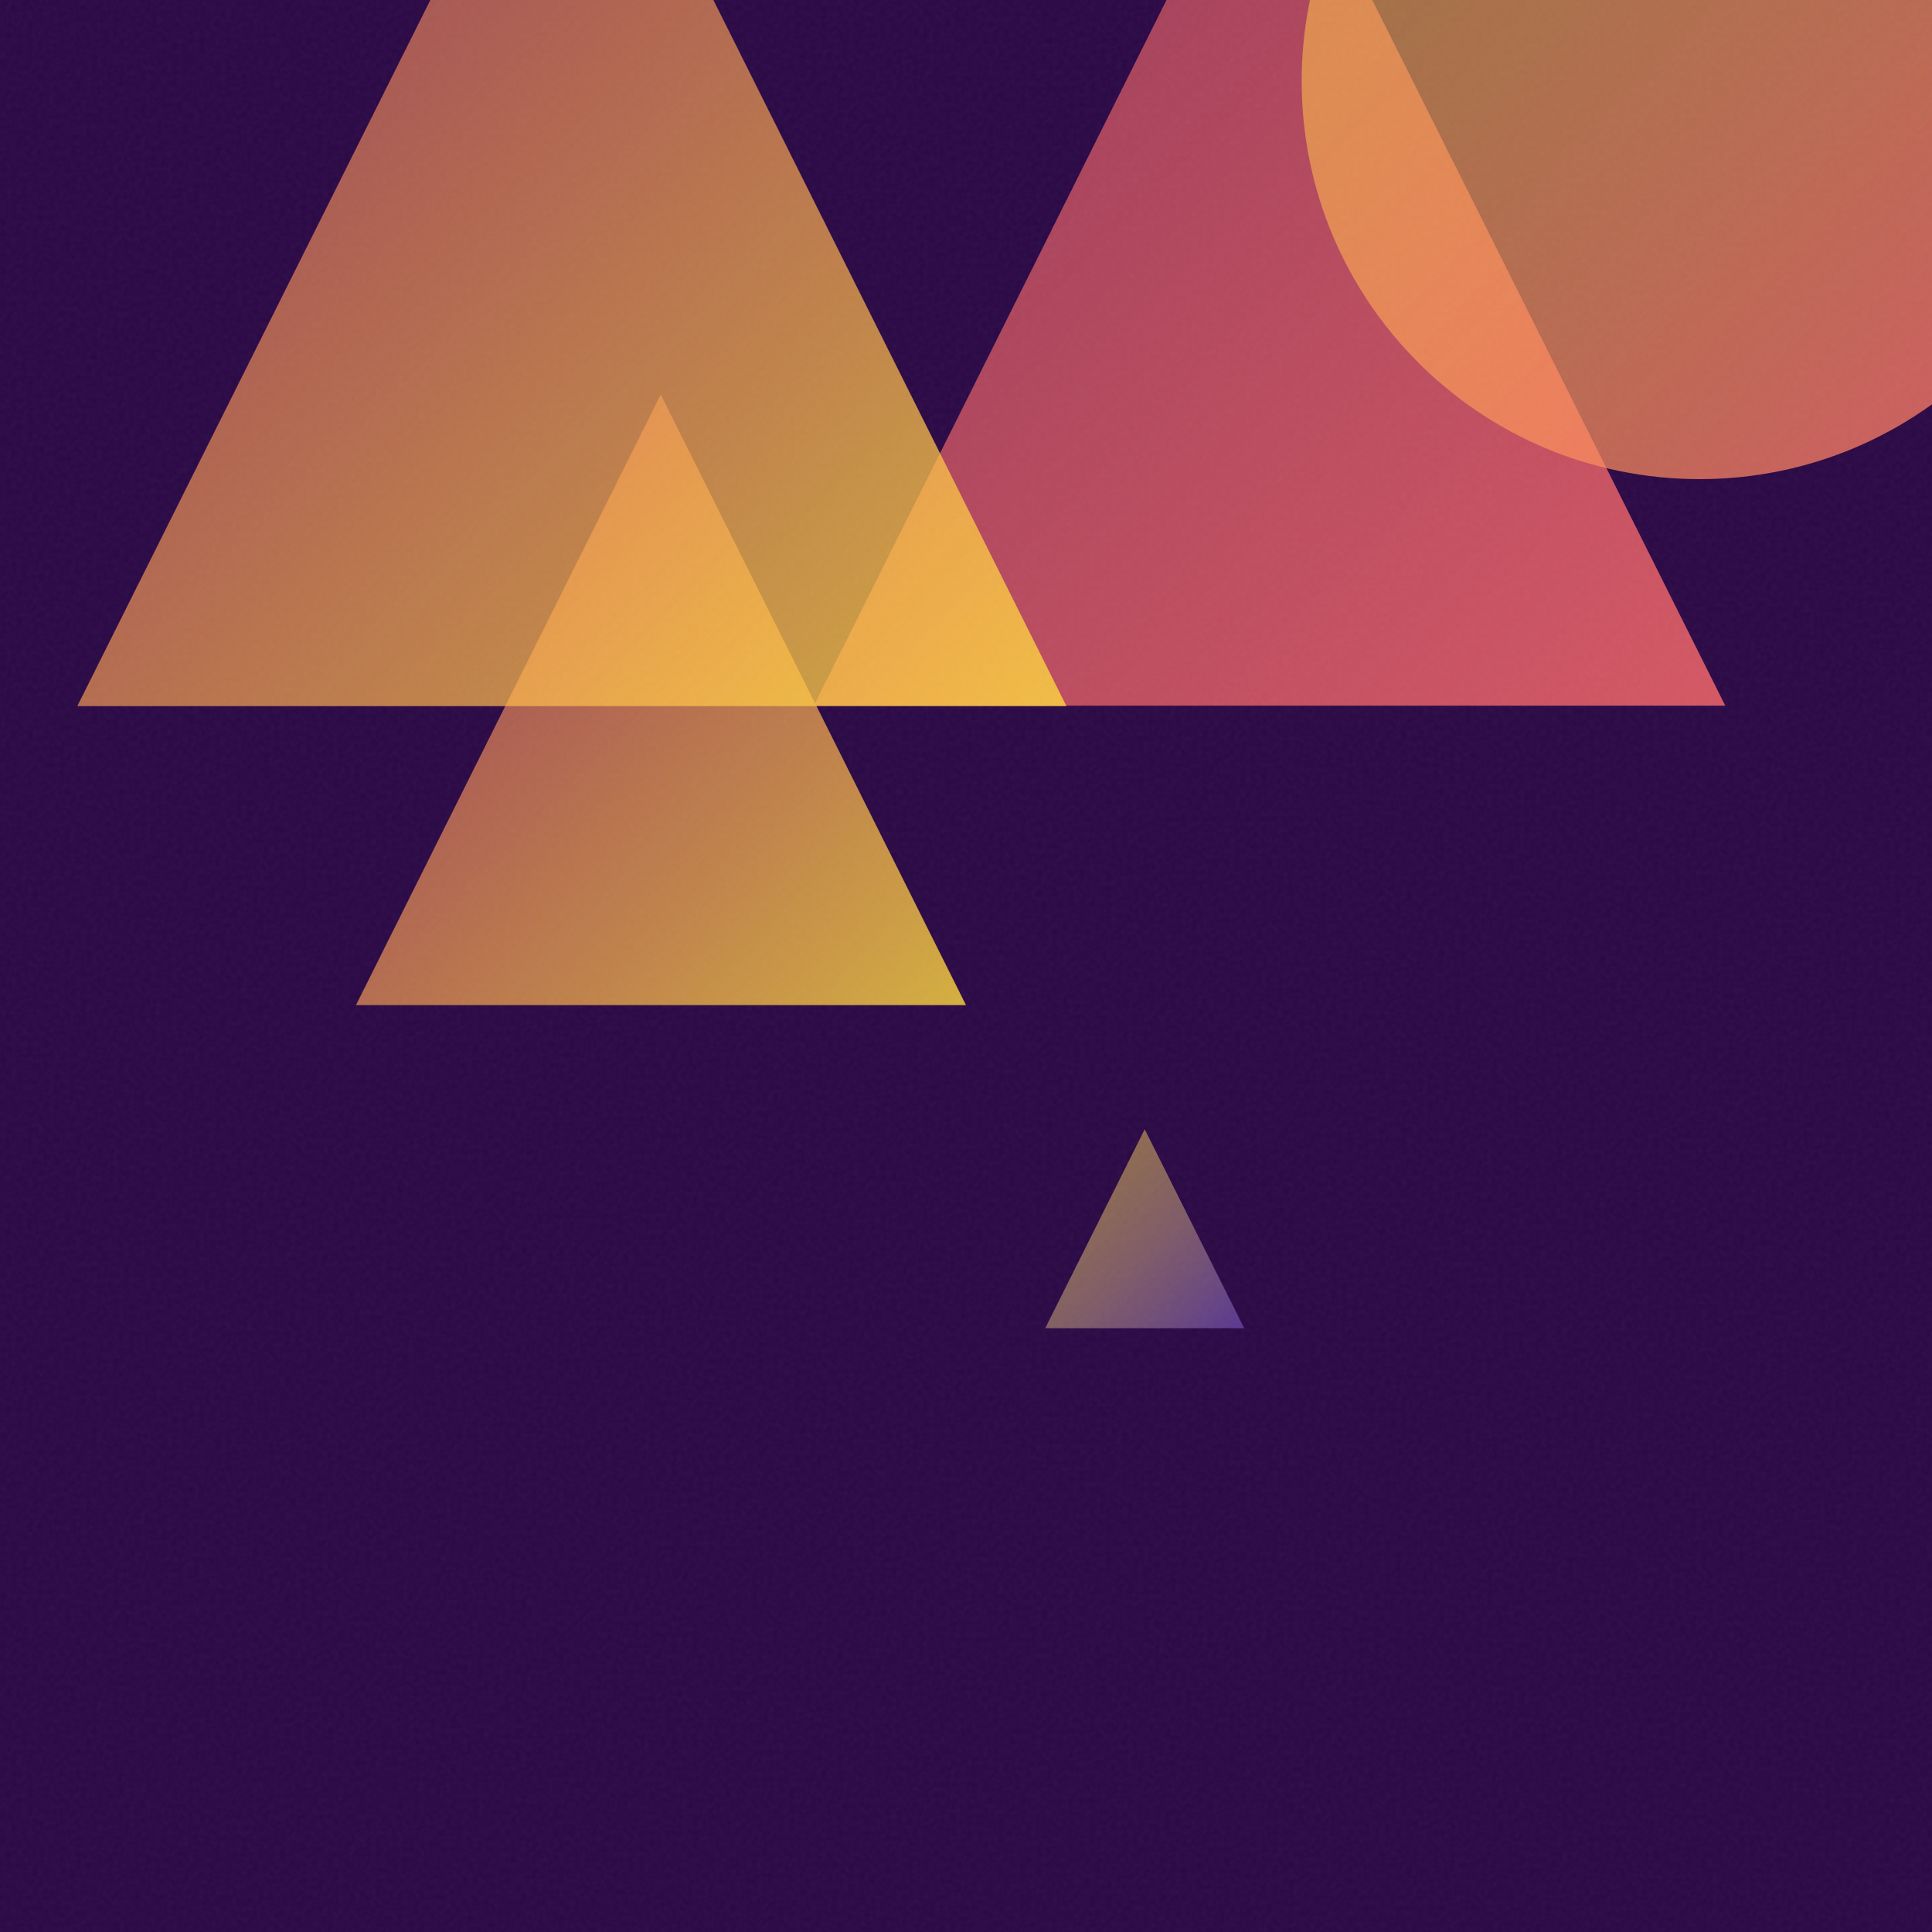
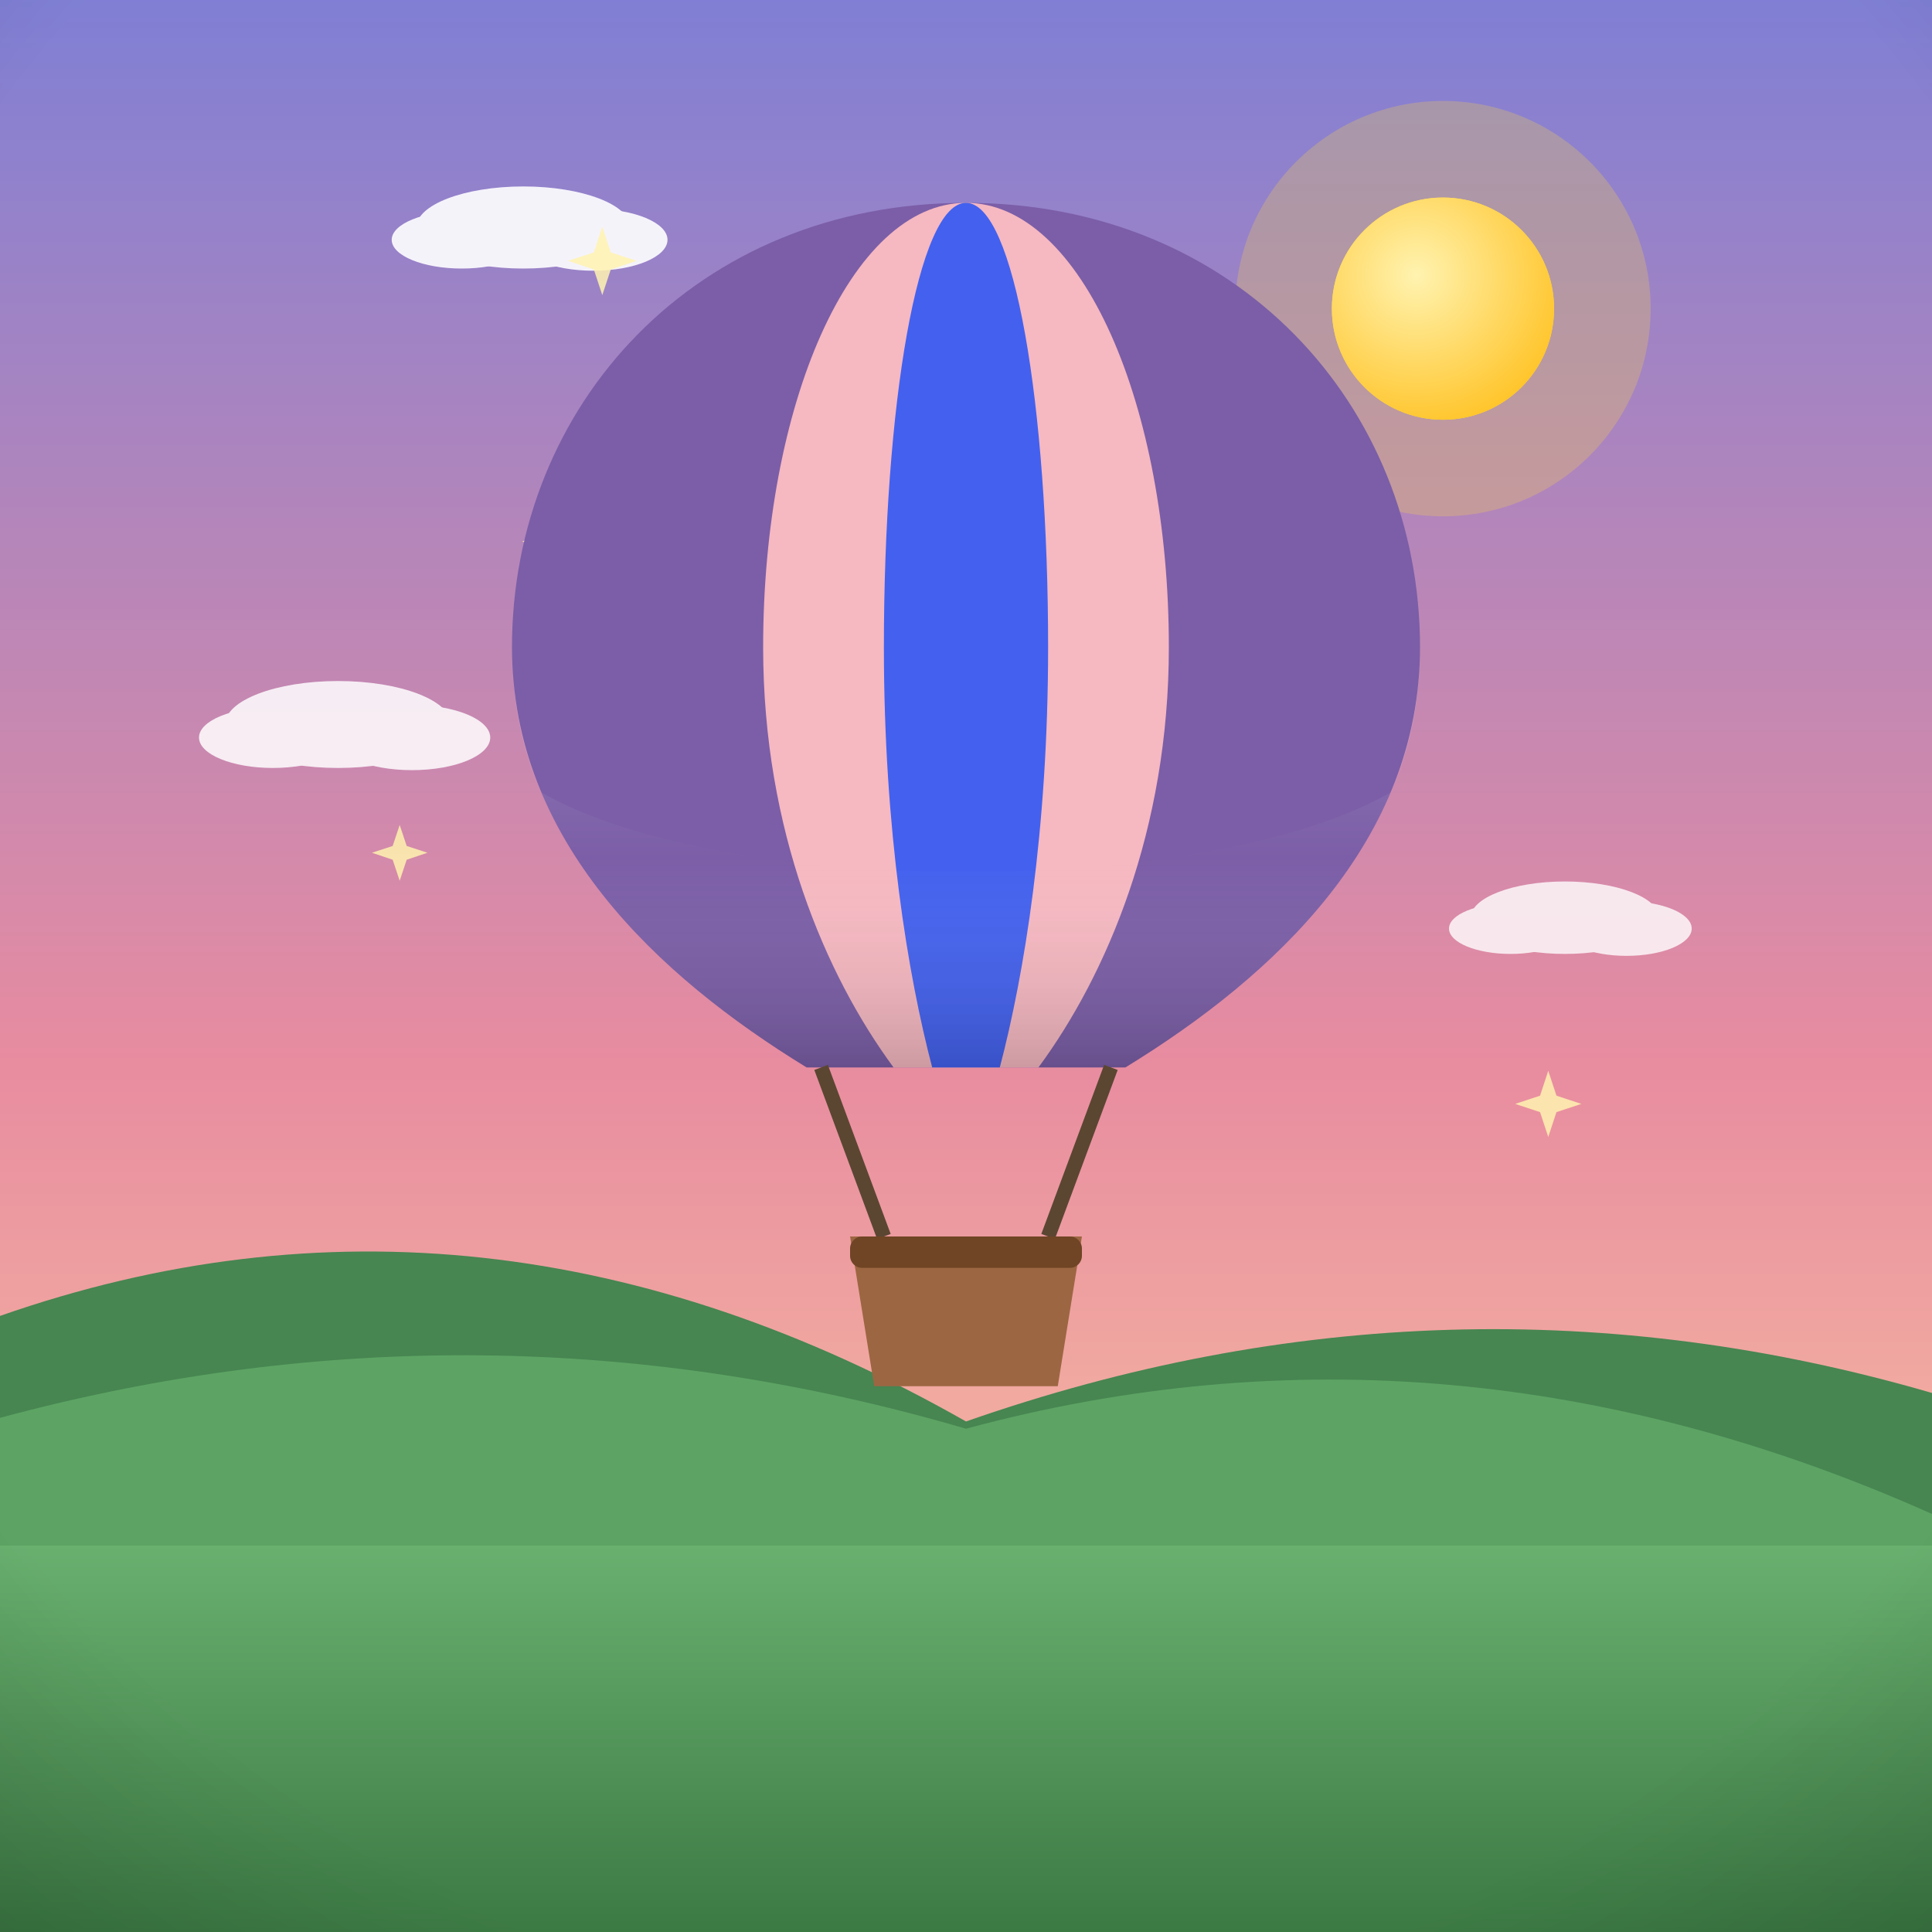
- <svg xmlns="http://www.w3.org/2000/svg" viewBox="0 0 400 400">
+ <svg xmlns="http://www.w3.org/2000/svg" viewBox="0 0 800 800">
  <defs>
-     <linearGradient id="g0" x1="73.7" y1="81.7" x2="200.0" y2="208.1" gradientUnits="userSpaceOnUse">
-       <stop offset="0" stop-color="#FF6B6B" stop-opacity="0.5" />
-       <stop offset="1" stop-color="#FFD93D" stop-opacity="0.8" />
+     <linearGradient id="sky" x1="0" y1="0" x2="0" y2="1">
+       <stop offset="0" stop-color="#7f7fd5" />
+       <stop offset="0.55" stop-color="#e88ca0" />
+       <stop offset="1" stop-color="#ffd9a0" />
    </linearGradient>
-     <linearGradient id="g1" x1="168.5" y1="-42.6" x2="357.2" y2="146.1" gradientUnits="userSpaceOnUse">
-       <stop offset="0" stop-color="#FF6B6B" stop-opacity="0.5" />
-       <stop offset="1" stop-color="#FF6B6B" stop-opacity="0.8" />
+     <radialGradient id="sunG" cx="0.38" cy="0.35" r="0.9">
+       <stop offset="0" stop-color="#fff3b0" />
+       <stop offset="1" stop-color="#ffb703" />
+     </radialGradient>
+     <linearGradient id="ground" x1="0" y1="0" x2="0" y2="1">
+       <stop offset="0" stop-color="#69b06f" />
+       <stop offset="1" stop-color="#3c7a44" />
    </linearGradient>
-     <linearGradient id="g2" x1="16.0" y1="-58.6" x2="220.8" y2="146.2" gradientUnits="userSpaceOnUse">
-       <stop offset="0" stop-color="#FF6B6B" stop-opacity="0.5" />
-       <stop offset="1" stop-color="#FFD93D" stop-opacity="0.8" />
+     <linearGradient id="sea" x1="0" y1="0" x2="0" y2="1">
+       <stop offset="0" stop-color="#3d9bc4" />
+       <stop offset="1" stop-color="#1668a0" />
    </linearGradient>
-     <linearGradient id="g3" x1="216.4" y1="233.8" x2="257.6" y2="275.0" gradientUnits="userSpaceOnUse">
-       <stop offset="0" stop-color="#FFD93D" stop-opacity="0.5" />
-       <stop offset="1" stop-color="#6441A5" stop-opacity="0.8" />
+     <linearGradient id="shade" x1="0" y1="0" x2="0" y2="1">
+       <stop offset="0" stop-color="#ffffff" stop-opacity="0.20" />
+       <stop offset="0.5" stop-color="#ffffff" stop-opacity="0" />
+       <stop offset="1" stop-color="#000000" stop-opacity="0.16" />
    </linearGradient>
-     <linearGradient id="g4" x1="269.5" y1="-65.6" x2="434.3" y2="99.2" gradientUnits="userSpaceOnUse">
-       <stop offset="0" stop-color="#FFD93D" stop-opacity="0.5" />
-       <stop offset="1" stop-color="#FF6B6B" stop-opacity="0.8" />
-     </linearGradient>
-     <filter id="n">
-       <feTurbulence type="fractalNoise" baseFrequency="0.9" numOctaves="2" stitchTiles="stitch" />
-       <feColorMatrix type="saturate" values="0" />
-     </filter>
+     <radialGradient id="vig" cx="0.5" cy="0.42" r="0.85">
+       <stop offset="0.72" stop-color="#000000" stop-opacity="0" />
+       <stop offset="1" stop-color="#000000" stop-opacity="0.20" />
+     </radialGradient>
  </defs>
-   <rect width="400" height="400" fill="#2a0845" />
-   <path d="M 136.8 81.7 L 200.0 208.1 L 73.7 208.1 Z" fill="url(#g0)" />
-   <path d="M 262.8 -42.6 L 357.2 146.1 L 168.5 146.1 Z" fill="url(#g1)" />
-   <path d="M 118.4 -58.6 L 220.8 146.2 L 16.0 146.2 Z" fill="url(#g2)" />
-   <path d="M 237.0 233.8 L 257.6 275.0 L 216.4 275.0 Z" fill="url(#g3)" />
-   <circle cx="351.9" cy="16.8" r="82.4" fill="url(#g4)" />
-   <rect width="400" height="400" filter="url(#n)" opacity="0.05" />
+   <rect width="800" height="800" fill="url(#sky)" />
+   <circle cx="597.5" cy="127.8" r="86" fill="#ffd93d" opacity="0.25" />
+   <circle cx="597.5" cy="127.8" r="46" fill="#ffd93d" />
+   <circle cx="597.5" cy="127.8" r="46" fill="url(#sunG)" />
+   <g fill="#ffffff" opacity="0.9">
+     <ellipse cx="216.7" cy="94.2" rx="44.3" ry="17" />
+     <ellipse cx="191.2" cy="99.3" rx="29" ry="11.9" />
+     <ellipse cx="245.7" cy="99.3" rx="30.7" ry="12.8" />
+   </g>
+   <g fill="#ffffff" opacity="0.75">
+     <ellipse cx="432.1" cy="180.6" rx="46" ry="17.7" />
+     <ellipse cx="405.6" cy="185.9" rx="30.1" ry="12.4" />
+     <ellipse cx="462.2" cy="185.9" rx="31.9" ry="13.3" />
+   </g>
+   <path d="M0 684 L0 544.9 Q 200 474.9 400 588.6 Q 600 518.6 800 576.8 L800 684 Z" fill="#478551" />
+   <path d="M0 730 L0 587.1 Q 200 533.1 400 591.6 Q 600 537.6 800 626.9 L800 730 Z" fill="#5da464" />
+   <rect y="640" width="800" height="160" fill="url(#ground)" />
+   <path d="M 272.8 187.2 Q 283.6 172.1 294.4 187.2 Q 305.1 172.1 315.9 187.2" fill="none" stroke="#33506b" stroke-width="3" stroke-linecap="round" />
+   <path d="M 382.1 245.3 Q 388.8 236 395.5 245.3 Q 402.2 236 408.9 245.3" fill="none" stroke="#33506b" stroke-width="3" stroke-linecap="round" />
+   <path d="M 508.3 217.2 Q 518.6 202.8 528.9 217.2 Q 539.1 202.8 549.4 217.2" fill="none" stroke="#33506b" stroke-width="3" stroke-linecap="round" />
+   <path d="M 373.7 138.2 L 376.3 146.3 L 384.4 149 L 376.3 151.6 L 373.7 159.7 L 371 151.6 L 362.9 149 L 371 146.3 Z" fill="#fff3b0" opacity="0.85" />
+   <path d="M 641.1 443.4 L 644.5 453.7 L 654.8 457.1 L 644.5 460.5 L 641.1 470.8 L 637.7 460.5 L 627.4 457.1 L 637.7 453.7 Z" fill="#fff3b0" opacity="0.85" />
+   <path d="M 249.4 93.8 L 252.9 104.5 L 263.6 108 L 252.9 111.6 L 249.4 122.2 L 245.9 111.6 L 235.2 108 L 245.9 104.5 Z" fill="#fff3b0" opacity="0.85" />
+   <path d="M 165.5 341.6 L 168.4 350.3 L 177 353.1 L 168.4 356 L 165.5 364.7 L 162.6 356 L 154 353.1 L 162.6 350.3 Z" fill="#fff3b0" opacity="0.85" />
+   <path d="M 228.7 211.7 L 231.8 221.1 L 241.2 224.2 L 231.8 227.3 L 228.7 236.7 L 225.6 227.3 L 216.2 224.2 L 225.6 221.1 Z" fill="#fff3b0" opacity="0.85" />
+   <path d="M 302.2 332.1 L 305.6 342.5 L 316 346 L 305.6 349.5 L 302.2 359.9 L 298.7 349.5 L 288.3 346 L 298.7 342.5 Z" fill="#fff3b0" opacity="0.85" />
+   <g transform="translate(400 0) scale(1 1) translate(-400 0)">
+     <path d="M400 84 C 512 84 588 168 588 268 C 588 348 528 404 466 442 L 334 442 C 272 404 212 348 212 268 C 212 168 288 84 400 84 Z" fill="#7b5ea7" />
+     <path d="M400 84 C 448 84 484 168 484 268 C 484 344 458 404 430 442 L 370 442 C 342 404 316 344 316 268 C 316 168 352 84 400 84 Z" fill="#f6b8c1" />
+     <path d="M400 84 C 420 84 434 168 434 268 C 434 344 424 404 414 442 L 386 442 C 376 404 366 344 366 268 C 366 168 380 84 400 84 Z" fill="#4361ee" />
+     <path d="M212 268 C 212 348 272 404 334 442 L 466 442 C 528 404 588 348 588 268 C 588 290 584 310 576 328 C 500 372 300 372 224 328 C 216 310 212 290 212 268 Z" fill="url(#shade)" />
+     <path d="M340 442 L 366 512 M460 442 L 434 512" stroke="#5b4632" stroke-width="6" />
+     <path d="M352 512 L 448 512 L 438 574 L 362 574 Z" fill="#9c6642" />
+     <rect x="352" y="512" width="96" height="13" rx="5" fill="#6f4525" />
+     <g fill="#ffffff" opacity="0.85">
+       <ellipse cx="140" cy="300" rx="46.8" ry="18" />
+       <ellipse cx="113" cy="305.4" rx="30.6" ry="12.6" />
+       <ellipse cx="170.6" cy="305.4" rx="32.4" ry="13.5" />
+     </g>
+     <g fill="#ffffff" opacity="0.8">
+       <ellipse cx="648" cy="380" rx="39" ry="15" />
+       <ellipse cx="625.5" cy="384.5" rx="25.5" ry="10.5" />
+       <ellipse cx="673.5" cy="384.5" rx="27" ry="11.3" />
+     </g>
+   </g>
+   <rect width="800" height="800" fill="url(#vig)" />
</svg>
